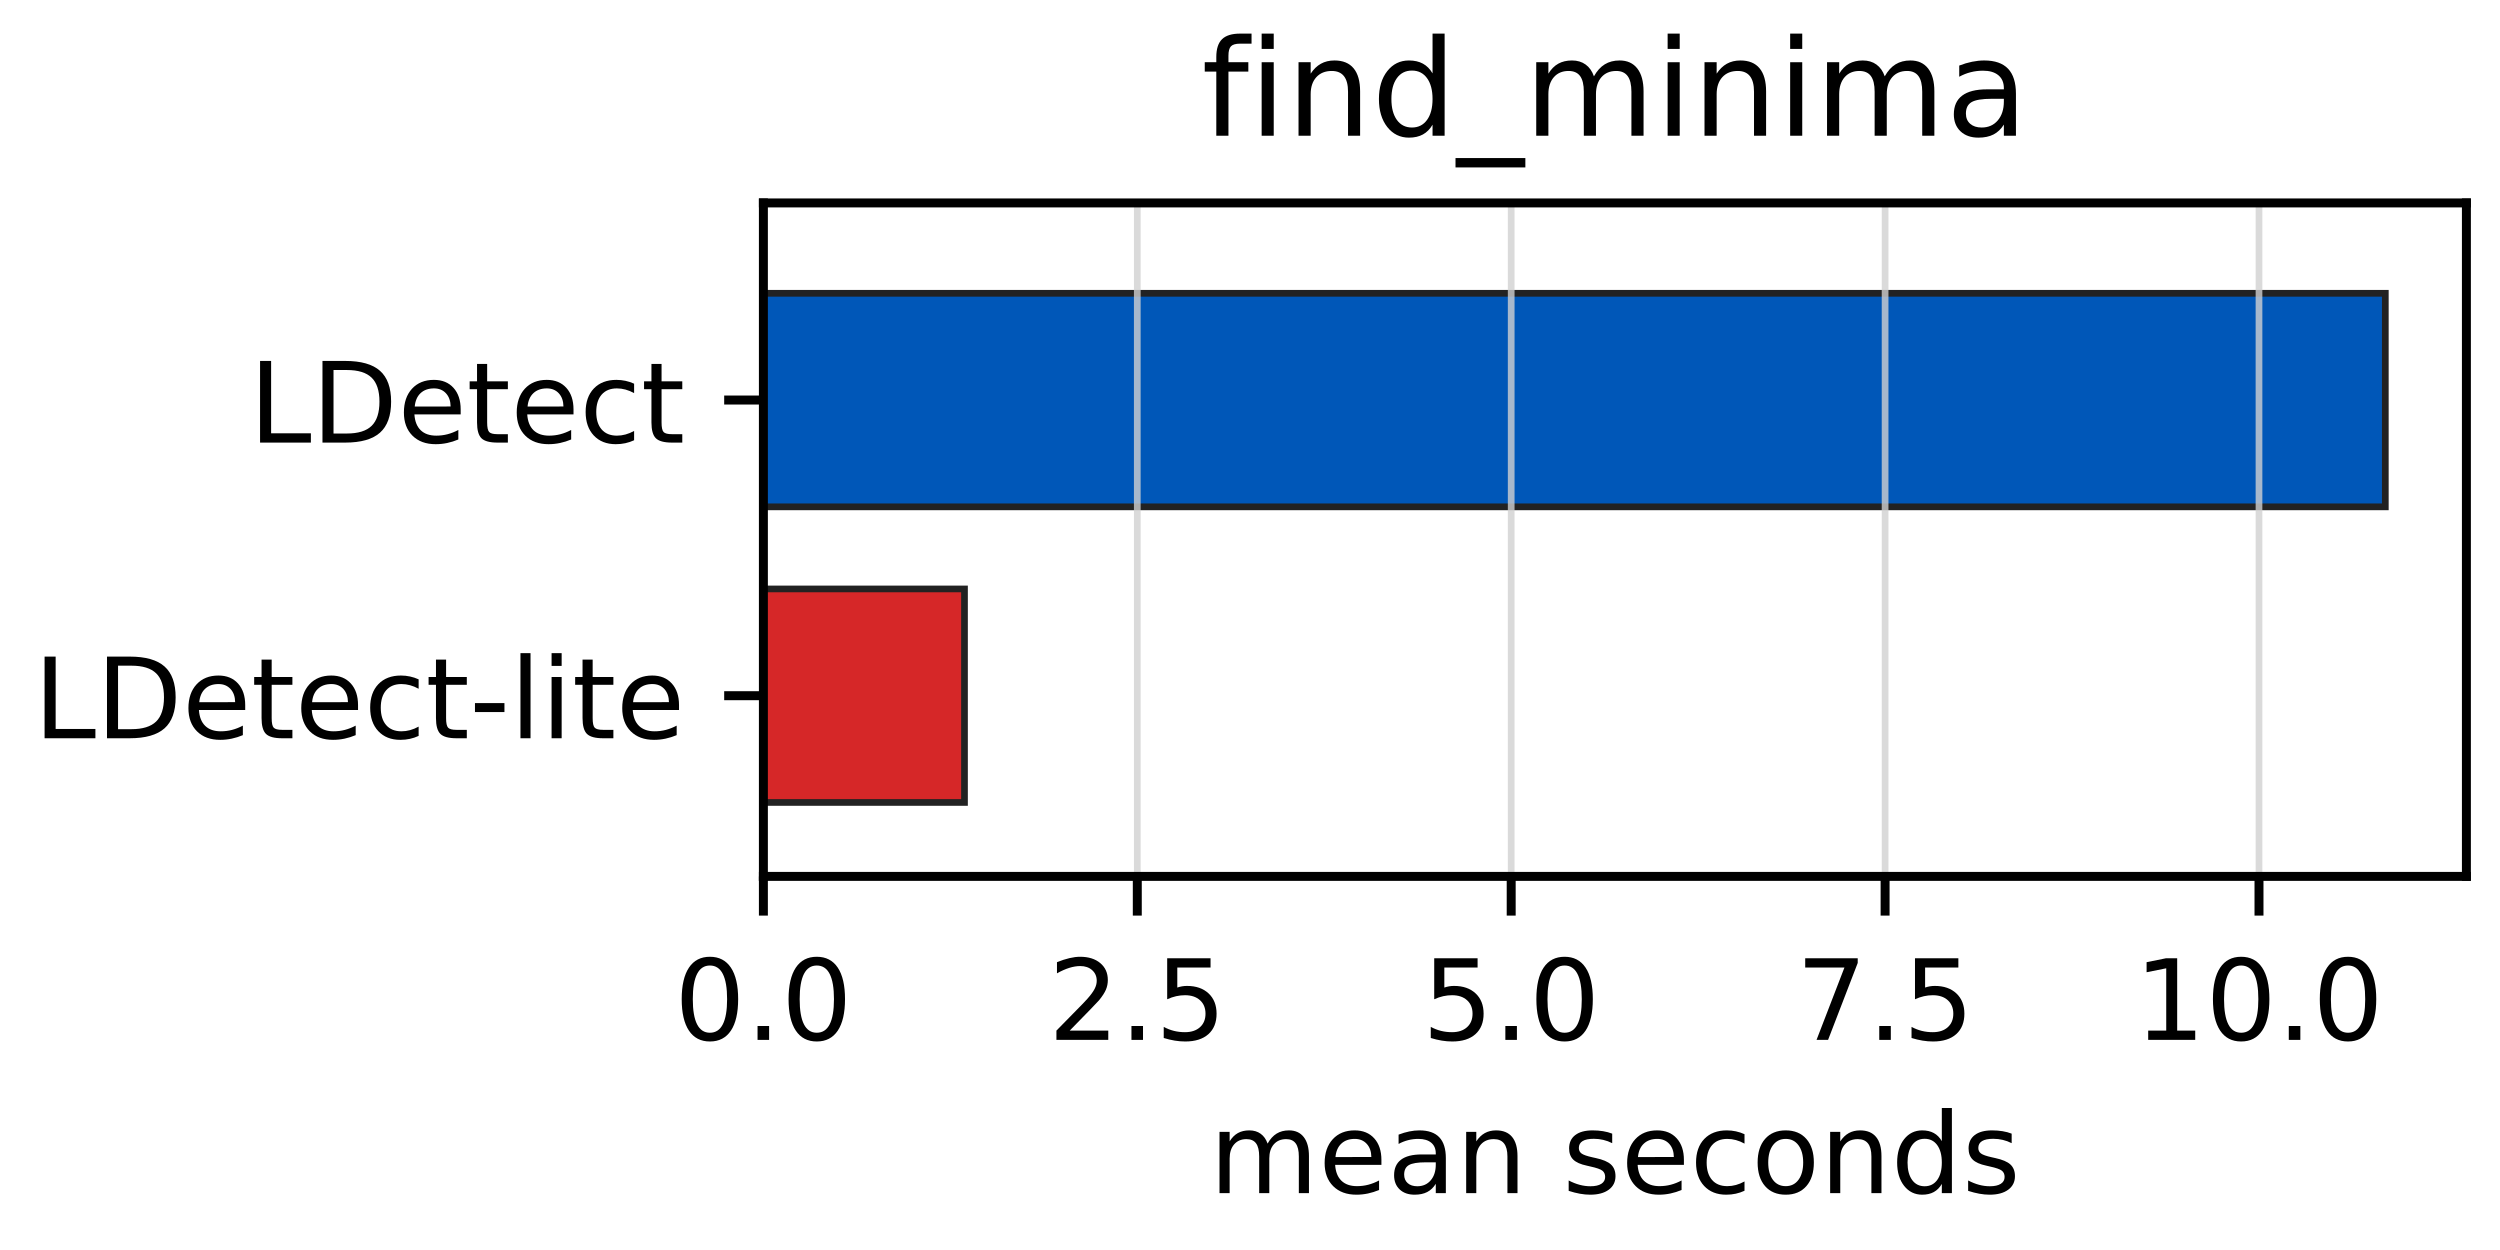
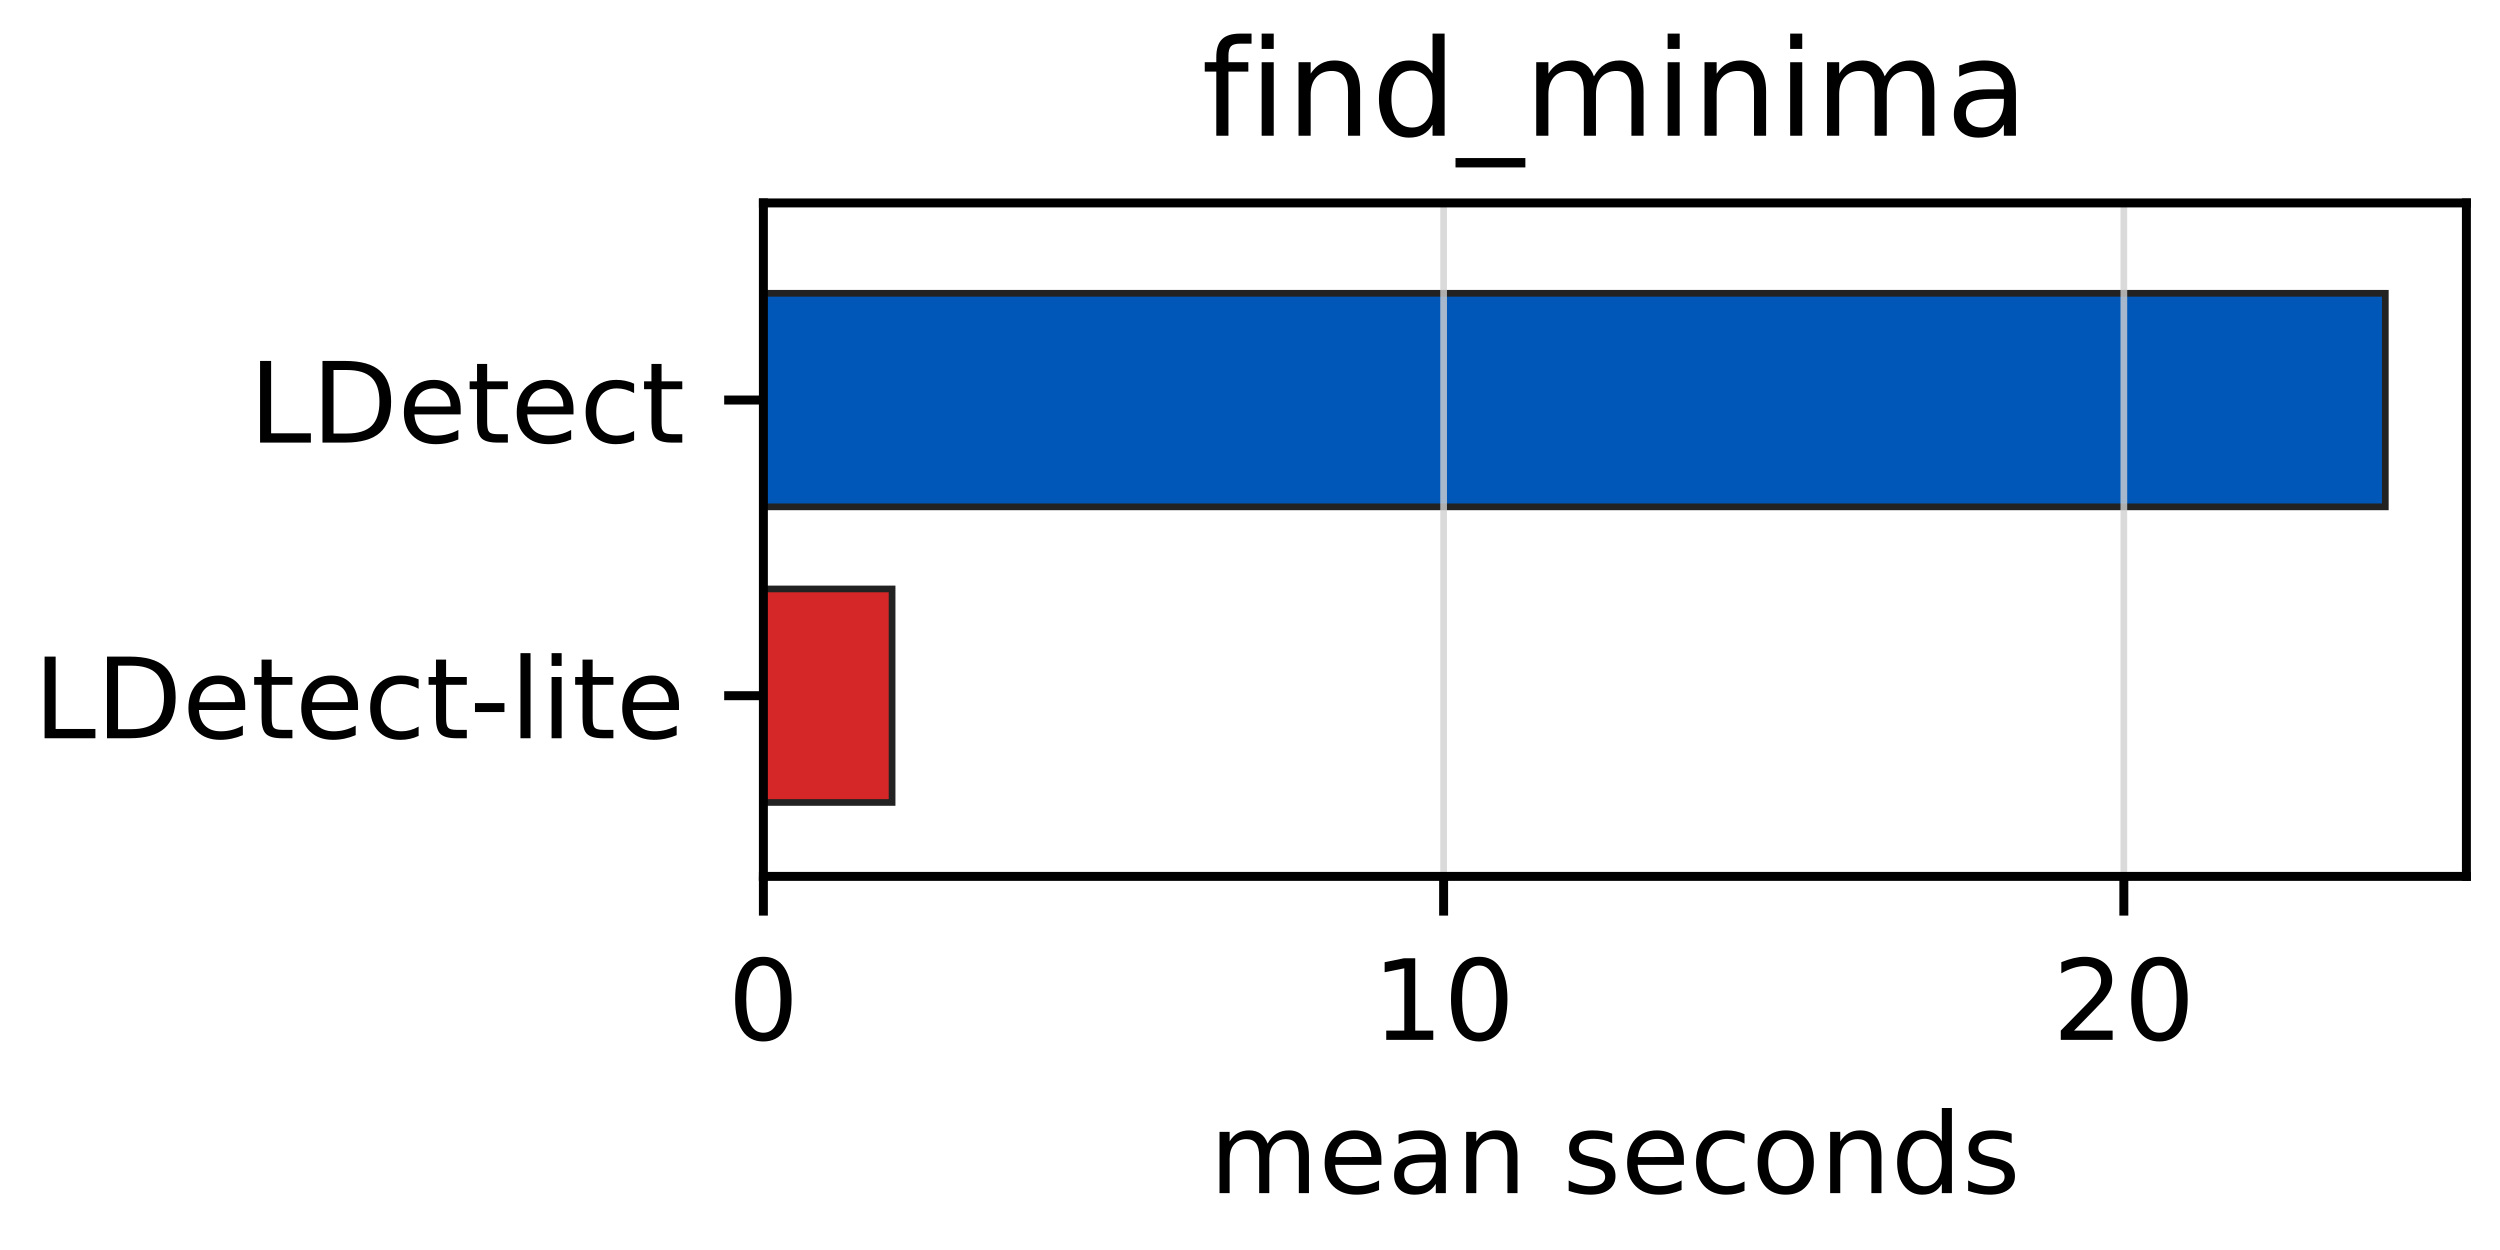
<svg xmlns="http://www.w3.org/2000/svg" xmlns:xlink="http://www.w3.org/1999/xlink" width="223.2pt" height="111.6pt" viewBox="0 0 223.2 111.6" version="1.1">
  <defs>
    <style type="text/css">*{stroke-linejoin: round; stroke-linecap: butt}</style>
  </defs>
  <g id="figure_1">
    <g id="patch_1">
      <path d="M 0 111.6  L 223.2 111.6  L 223.2 0  L 0 0  z " style="fill: #ffffff" />
    </g>
    <g id="axes_1">
      <g id="patch_2">
        <path d="M 68.155 78.244  L 220.2 78.244  L 220.2 18.118  L 68.155 18.118  z " style="fill: #ffffff" />
      </g>
      <g id="patch_3">
-         <path d="M 68.155 26.184  L 212.96 26.184  L 212.96 45.248  L 68.155 45.248  z " clip-path="url(#pa05d038be9)" style="fill: #0057b8; stroke: #222222; stroke-width: 0.6; stroke-linejoin: miter" />
+         <path d="M 68.155 26.184  L 212.96 26.184  L 212.96 45.248  L 68.155 45.248  z " clip-path="url(#p28244e8edf)" style="fill: #0057b8; stroke: #222222; stroke-width: 0.6; stroke-linejoin: miter" />
      </g>
      <g id="patch_4">
-         <path d="M 68.155 52.58  L 86.109 52.58  L 86.109 71.644  L 68.155 71.644  z " clip-path="url(#pa05d038be9)" style="fill: #d62728; stroke: #222222; stroke-width: 0.6; stroke-linejoin: miter" />
+         <path d="M 68.155 52.58  L 79.645 52.58  L 79.645 71.644  L 68.155 71.644  z " clip-path="url(#p28244e8edf)" style="fill: #d62728; stroke: #222222; stroke-width: 0.6; stroke-linejoin: miter" />
      </g>
      <g id="matplotlib.axis_1">
        <g id="xtick_1">
          <g id="line2d_1">
-             <path d="M 68.155 78.244  L 68.155 18.118  " clip-path="url(#pa05d038be9)" style="fill: none; stroke: #d0d0d0; stroke-opacity: 0.8; stroke-width: 0.6; stroke-linecap: square" />
+             <path d="M 68.155 78.244  L 68.155 18.118  " clip-path="url(#p28244e8edf)" style="fill: none; stroke: #d0d0d0; stroke-opacity: 0.8; stroke-width: 0.6; stroke-linecap: square" />
          </g>
          <g id="line2d_2">
            <defs>
-               <path id="m7fd5e8f4ef" d="M 0 0  L 0 3.5  " style="stroke: #000000; stroke-width: 0.8" />
+               <path id="mc2363aea32" d="M 0 0  L 0 3.5  " style="stroke: #000000; stroke-width: 0.8" />
            </defs>
            <g>
-               <use xlink:href="#m7fd5e8f4ef" x="68.155" y="78.244" style="stroke: #000000; stroke-width: 0.8" />
+               <use xlink:href="#mc2363aea32" x="68.155" y="78.244" style="stroke: #000000; stroke-width: 0.8" />
            </g>
          </g>
          <g id="text_1">
-             <g transform="translate(60.20336 92.84195) scale(0.1 -0.1)">
+             <g transform="translate(64.97368 92.84195) scale(0.1 -0.1)">
              <defs>
                <path id="DejaVuSans-30" d="M 2034 4250  Q 1547 4250 1301 3770  Q 1056 3291 1056 2328  Q 1056 1369 1301 889  Q 1547 409 2034 409  Q 2525 409 2770 889  Q 3016 1369 3016 2328  Q 3016 3291 2770 3770  Q 2525 4250 2034 4250  z M 2034 4750  Q 2819 4750 3233 4129  Q 3647 3509 3647 2328  Q 3647 1150 3233 529  Q 2819 -91 2034 -91  Q 1250 -91 836 529  Q 422 1150 422 2328  Q 422 3509 836 4129  Q 1250 4750 2034 4750  z " transform="scale(0.015625)" />
-                 <path id="DejaVuSans-2e" d="M 684 794  L 1344 794  L 1344 0  L 684 0  L 684 794  z " transform="scale(0.015625)" />
              </defs>
              <use xlink:href="#DejaVuSans-30" />
-               <use xlink:href="#DejaVuSans-2e" transform="translate(63.62305 0)" />
-               <use xlink:href="#DejaVuSans-30" transform="translate(95.41016 0)" />
            </g>
          </g>
        </g>
        <g id="xtick_2">
          <g id="line2d_3">
-             <path d="M 101.537 78.244  L 101.537 18.118  " clip-path="url(#pa05d038be9)" style="fill: none; stroke: #d0d0d0; stroke-opacity: 0.8; stroke-width: 0.6; stroke-linecap: square" />
+             <path d="M 128.886 78.244  L 128.886 18.118  " clip-path="url(#p28244e8edf)" style="fill: none; stroke: #d0d0d0; stroke-opacity: 0.8; stroke-width: 0.6; stroke-linecap: square" />
          </g>
          <g id="line2d_4">
            <g>
-               <use xlink:href="#m7fd5e8f4ef" x="101.537" y="78.244" style="stroke: #000000; stroke-width: 0.8" />
+               <use xlink:href="#mc2363aea32" x="128.886" y="78.244" style="stroke: #000000; stroke-width: 0.8" />
            </g>
          </g>
          <g id="text_2">
-             <g transform="translate(93.58533 92.84195) scale(0.1 -0.1)">
-               <defs>
-                 <path id="DejaVuSans-32" d="M 1228 531  L 3431 531  L 3431 0  L 469 0  L 469 531  Q 828 903 1448 1529  Q 2069 2156 2228 2338  Q 2531 2678 2651 2914  Q 2772 3150 2772 3378  Q 2772 3750 2511 3984  Q 2250 4219 1831 4219  Q 1534 4219 1204 4116  Q 875 4013 500 3803  L 500 4441  Q 881 4594 1212 4672  Q 1544 4750 1819 4750  Q 2544 4750 2975 4387  Q 3406 4025 3406 3419  Q 3406 3131 3298 2873  Q 3191 2616 2906 2266  Q 2828 2175 2409 1742  Q 1991 1309 1228 531  z " transform="scale(0.015625)" />
-                 <path id="DejaVuSans-35" d="M 691 4666  L 3169 4666  L 3169 4134  L 1269 4134  L 1269 2991  Q 1406 3038 1543 3061  Q 1681 3084 1819 3084  Q 2600 3084 3056 2656  Q 3513 2228 3513 1497  Q 3513 744 3044 326  Q 2575 -91 1722 -91  Q 1428 -91 1123 -41  Q 819 9 494 109  L 494 744  Q 775 591 1075 516  Q 1375 441 1709 441  Q 2250 441 2565 725  Q 2881 1009 2881 1497  Q 2881 1984 2565 2268  Q 2250 2553 1709 2553  Q 1456 2553 1204 2497  Q 953 2441 691 2322  L 691 4666  z " transform="scale(0.015625)" />
-               </defs>
-               <use xlink:href="#DejaVuSans-32" />
-               <use xlink:href="#DejaVuSans-2e" transform="translate(63.62305 0)" />
-               <use xlink:href="#DejaVuSans-35" transform="translate(95.41016 0)" />
+             <g transform="translate(122.5233 92.84195) scale(0.1 -0.1)">
+               <defs>
+                 <path id="DejaVuSans-31" d="M 794 531  L 1825 531  L 1825 4091  L 703 3866  L 703 4441  L 1819 4666  L 2450 4666  L 2450 531  L 3481 531  L 3481 0  L 794 0  L 794 531  z " transform="scale(0.015625)" />
+               </defs>
+               <use xlink:href="#DejaVuSans-31" />
+               <use xlink:href="#DejaVuSans-30" transform="translate(63.62305 0)" />
            </g>
          </g>
        </g>
        <g id="xtick_3">
          <g id="line2d_5">
-             <path d="M 134.919 78.244  L 134.919 18.118  " clip-path="url(#pa05d038be9)" style="fill: none; stroke: #d0d0d0; stroke-opacity: 0.8; stroke-width: 0.6; stroke-linecap: square" />
+             <path d="M 189.617 78.244  L 189.617 18.118  " clip-path="url(#p28244e8edf)" style="fill: none; stroke: #d0d0d0; stroke-opacity: 0.8; stroke-width: 0.6; stroke-linecap: square" />
          </g>
          <g id="line2d_6">
            <g>
-               <use xlink:href="#m7fd5e8f4ef" x="134.919" y="78.244" style="stroke: #000000; stroke-width: 0.8" />
+               <use xlink:href="#mc2363aea32" x="189.617" y="78.244" style="stroke: #000000; stroke-width: 0.8" />
            </g>
          </g>
          <g id="text_3">
-             <g transform="translate(126.9673 92.84195) scale(0.1 -0.1)">
-               <use xlink:href="#DejaVuSans-35" />
-               <use xlink:href="#DejaVuSans-2e" transform="translate(63.62305 0)" />
-               <use xlink:href="#DejaVuSans-30" transform="translate(95.41016 0)" />
-             </g>
-           </g>
-         </g>
-         <g id="xtick_4">
-           <g id="line2d_7">
-             <path d="M 168.301 78.244  L 168.301 18.118  " clip-path="url(#pa05d038be9)" style="fill: none; stroke: #d0d0d0; stroke-opacity: 0.8; stroke-width: 0.6; stroke-linecap: square" />
-           </g>
-           <g id="line2d_8">
-             <g>
-               <use xlink:href="#m7fd5e8f4ef" x="168.301" y="78.244" style="stroke: #000000; stroke-width: 0.8" />
-             </g>
-           </g>
-           <g id="text_4">
-             <g transform="translate(160.3493 92.84195) scale(0.1 -0.1)">
-               <defs>
-                 <path id="DejaVuSans-37" d="M 525 4666  L 3525 4666  L 3525 4397  L 1831 0  L 1172 0  L 2766 4134  L 525 4134  L 525 4666  z " transform="scale(0.015625)" />
-               </defs>
-               <use xlink:href="#DejaVuSans-37" />
-               <use xlink:href="#DejaVuSans-2e" transform="translate(63.62305 0)" />
-               <use xlink:href="#DejaVuSans-35" transform="translate(95.41016 0)" />
-             </g>
-           </g>
-         </g>
-         <g id="xtick_5">
-           <g id="line2d_9">
-             <path d="M 201.683 78.244  L 201.683 18.118  " clip-path="url(#pa05d038be9)" style="fill: none; stroke: #d0d0d0; stroke-opacity: 0.8; stroke-width: 0.6; stroke-linecap: square" />
-           </g>
-           <g id="line2d_10">
-             <g>
-               <use xlink:href="#m7fd5e8f4ef" x="201.683" y="78.244" style="stroke: #000000; stroke-width: 0.8" />
-             </g>
-           </g>
-           <g id="text_5">
-             <g transform="translate(190.55 92.84195) scale(0.1 -0.1)">
-               <defs>
-                 <path id="DejaVuSans-31" d="M 794 531  L 1825 531  L 1825 4091  L 703 3866  L 703 4441  L 1819 4666  L 2450 4666  L 2450 531  L 3481 531  L 3481 0  L 794 0  L 794 531  z " transform="scale(0.015625)" />
-               </defs>
-               <use xlink:href="#DejaVuSans-31" />
+             <g transform="translate(183.2542 92.84195) scale(0.1 -0.1)">
+               <defs>
+                 <path id="DejaVuSans-32" d="M 1228 531  L 3431 531  L 3431 0  L 469 0  L 469 531  Q 828 903 1448 1529  Q 2069 2156 2228 2338  Q 2531 2678 2651 2914  Q 2772 3150 2772 3378  Q 2772 3750 2511 3984  Q 2250 4219 1831 4219  Q 1534 4219 1204 4116  Q 875 4013 500 3803  L 500 4441  Q 881 4594 1212 4672  Q 1544 4750 1819 4750  Q 2544 4750 2975 4387  Q 3406 4025 3406 3419  Q 3406 3131 3298 2873  Q 3191 2616 2906 2266  Q 2828 2175 2409 1742  Q 1991 1309 1228 531  z " transform="scale(0.015625)" />
+               </defs>
+               <use xlink:href="#DejaVuSans-32" />
              <use xlink:href="#DejaVuSans-30" transform="translate(63.62305 0)" />
-               <use xlink:href="#DejaVuSans-2e" transform="translate(127.2461 0)" />
-               <use xlink:href="#DejaVuSans-30" transform="translate(159.0332 0)" />
-             </g>
-           </g>
-         </g>
-         <g id="text_6">
+             </g>
+           </g>
+         </g>
+         <g id="text_4">
          <g transform="translate(107.9711 106.5201) scale(0.1 -0.1)">
            <defs>
              <path id="DejaVuSans-6d" d="M 3328 2828  Q 3544 3216 3844 3400  Q 4144 3584 4550 3584  Q 5097 3584 5394 3201  Q 5691 2819 5691 2113  L 5691 0  L 5113 0  L 5113 2094  Q 5113 2597 4934 2840  Q 4756 3084 4391 3084  Q 3944 3084 3684 2787  Q 3425 2491 3425 1978  L 3425 0  L 2847 0  L 2847 2094  Q 2847 2600 2669 2842  Q 2491 3084 2119 3084  Q 1678 3084 1418 2786  Q 1159 2488 1159 1978  L 1159 0  L 581 0  L 581 3500  L 1159 3500  L 1159 2956  Q 1356 3278 1631 3431  Q 1906 3584 2284 3584  Q 2666 3584 2933 3390  Q 3200 3197 3328 2828  z " transform="scale(0.015625)" />
              <path id="DejaVuSans-65" d="M 3597 1894  L 3597 1613  L 953 1613  Q 991 1019 1311 708  Q 1631 397 2203 397  Q 2534 397 2845 478  Q 3156 559 3463 722  L 3463 178  Q 3153 47 2828 -22  Q 2503 -91 2169 -91  Q 1331 -91 842 396  Q 353 884 353 1716  Q 353 2575 817 3079  Q 1281 3584 2069 3584  Q 2775 3584 3186 3129  Q 3597 2675 3597 1894  z M 3022 2063  Q 3016 2534 2758 2815  Q 2500 3097 2075 3097  Q 1594 3097 1305 2825  Q 1016 2553 972 2059  L 3022 2063  z " transform="scale(0.015625)" />
              <path id="DejaVuSans-61" d="M 2194 1759  Q 1497 1759 1228 1600  Q 959 1441 959 1056  Q 959 750 1161 570  Q 1363 391 1709 391  Q 2188 391 2477 730  Q 2766 1069 2766 1631  L 2766 1759  L 2194 1759  z M 3341 1997  L 3341 0  L 2766 0  L 2766 531  Q 2569 213 2275 61  Q 1981 -91 1556 -91  Q 1019 -91 701 211  Q 384 513 384 1019  Q 384 1609 779 1909  Q 1175 2209 1959 2209  L 2766 2209  L 2766 2266  Q 2766 2663 2505 2880  Q 2244 3097 1772 3097  Q 1472 3097 1187 3025  Q 903 2953 641 2809  L 641 3341  Q 956 3463 1253 3523  Q 1550 3584 1831 3584  Q 2591 3584 2966 3190  Q 3341 2797 3341 1997  z " transform="scale(0.015625)" />
              <path id="DejaVuSans-6e" d="M 3513 2113  L 3513 0  L 2938 0  L 2938 2094  Q 2938 2591 2744 2837  Q 2550 3084 2163 3084  Q 1697 3084 1428 2787  Q 1159 2491 1159 1978  L 1159 0  L 581 0  L 581 3500  L 1159 3500  L 1159 2956  Q 1366 3272 1645 3428  Q 1925 3584 2291 3584  Q 2894 3584 3203 3211  Q 3513 2838 3513 2113  z " transform="scale(0.015625)" />
              <path id="DejaVuSans-20" transform="scale(0.015625)" />
              <path id="DejaVuSans-73" d="M 2834 3397  L 2834 2853  Q 2591 2978 2328 3040  Q 2066 3103 1784 3103  Q 1356 3103 1142 2972  Q 928 2841 928 2578  Q 928 2378 1081 2264  Q 1234 2150 1697 2047  L 1894 2003  Q 2506 1872 2764 1633  Q 3022 1394 3022 966  Q 3022 478 2636 193  Q 2250 -91 1575 -91  Q 1294 -91 989 -36  Q 684 19 347 128  L 347 722  Q 666 556 975 473  Q 1284 391 1588 391  Q 1994 391 2212 530  Q 2431 669 2431 922  Q 2431 1156 2273 1281  Q 2116 1406 1581 1522  L 1381 1569  Q 847 1681 609 1914  Q 372 2147 372 2553  Q 372 3047 722 3315  Q 1072 3584 1716 3584  Q 2034 3584 2315 3537  Q 2597 3491 2834 3397  z " transform="scale(0.015625)" />
              <path id="DejaVuSans-63" d="M 3122 3366  L 3122 2828  Q 2878 2963 2633 3030  Q 2388 3097 2138 3097  Q 1578 3097 1268 2742  Q 959 2388 959 1747  Q 959 1106 1268 751  Q 1578 397 2138 397  Q 2388 397 2633 464  Q 2878 531 3122 666  L 3122 134  Q 2881 22 2623 -34  Q 2366 -91 2075 -91  Q 1284 -91 818 406  Q 353 903 353 1747  Q 353 2603 823 3093  Q 1294 3584 2113 3584  Q 2378 3584 2631 3529  Q 2884 3475 3122 3366  z " transform="scale(0.015625)" />
              <path id="DejaVuSans-6f" d="M 1959 3097  Q 1497 3097 1228 2736  Q 959 2375 959 1747  Q 959 1119 1226 758  Q 1494 397 1959 397  Q 2419 397 2687 759  Q 2956 1122 2956 1747  Q 2956 2369 2687 2733  Q 2419 3097 1959 3097  z M 1959 3584  Q 2709 3584 3137 3096  Q 3566 2609 3566 1747  Q 3566 888 3137 398  Q 2709 -91 1959 -91  Q 1206 -91 779 398  Q 353 888 353 1747  Q 353 2609 779 3096  Q 1206 3584 1959 3584  z " transform="scale(0.015625)" />
              <path id="DejaVuSans-64" d="M 2906 2969  L 2906 4863  L 3481 4863  L 3481 0  L 2906 0  L 2906 525  Q 2725 213 2448 61  Q 2172 -91 1784 -91  Q 1150 -91 751 415  Q 353 922 353 1747  Q 353 2572 751 3078  Q 1150 3584 1784 3584  Q 2172 3584 2448 3432  Q 2725 3281 2906 2969  z M 947 1747  Q 947 1113 1208 752  Q 1469 391 1925 391  Q 2381 391 2643 752  Q 2906 1113 2906 1747  Q 2906 2381 2643 2742  Q 2381 3103 1925 3103  Q 1469 3103 1208 2742  Q 947 2381 947 1747  z " transform="scale(0.015625)" />
            </defs>
            <use xlink:href="#DejaVuSans-6d" />
            <use xlink:href="#DejaVuSans-65" transform="translate(97.41211 0)" />
            <use xlink:href="#DejaVuSans-61" transform="translate(158.9355 0)" />
            <use xlink:href="#DejaVuSans-6e" transform="translate(220.2148 0)" />
            <use xlink:href="#DejaVuSans-20" transform="translate(283.5938 0)" />
            <use xlink:href="#DejaVuSans-73" transform="translate(315.3809 0)" />
            <use xlink:href="#DejaVuSans-65" transform="translate(367.4805 0)" />
            <use xlink:href="#DejaVuSans-63" transform="translate(429.0039 0)" />
            <use xlink:href="#DejaVuSans-6f" transform="translate(483.9844 0)" />
            <use xlink:href="#DejaVuSans-6e" transform="translate(545.166 0)" />
            <use xlink:href="#DejaVuSans-64" transform="translate(608.5449 0)" />
            <use xlink:href="#DejaVuSans-73" transform="translate(672.0215 0)" />
          </g>
        </g>
      </g>
      <g id="matplotlib.axis_2">
        <g id="ytick_1">
-           <g id="line2d_11">
+           <g id="line2d_7">
            <defs>
-               <path id="m74ed12bf1d" d="M 0 0  L -3.5 0  " style="stroke: #000000; stroke-width: 0.8" />
+               <path id="m9dc2a2a2f6" d="M 0 0  L -3.5 0  " style="stroke: #000000; stroke-width: 0.8" />
            </defs>
            <g>
-               <use xlink:href="#m74ed12bf1d" x="68.155" y="35.716" style="stroke: #000000; stroke-width: 0.8" />
-             </g>
-           </g>
-           <g id="text_7">
+               <use xlink:href="#m9dc2a2a2f6" x="68.155" y="35.716" style="stroke: #000000; stroke-width: 0.8" />
+             </g>
+           </g>
+           <g id="text_5">
            <g transform="translate(22.23774 39.51519) scale(0.1 -0.1)">
              <defs>
                <path id="DejaVuSans-4c" d="M 628 4666  L 1259 4666  L 1259 531  L 3531 531  L 3531 0  L 628 0  L 628 4666  z " transform="scale(0.015625)" />
                <path id="DejaVuSans-44" d="M 1259 4147  L 1259 519  L 2022 519  Q 2988 519 3436 956  Q 3884 1394 3884 2338  Q 3884 3275 3436 3711  Q 2988 4147 2022 4147  L 1259 4147  z M 628 4666  L 1925 4666  Q 3281 4666 3915 4102  Q 4550 3538 4550 2338  Q 4550 1131 3912 565  Q 3275 0 1925 0  L 628 0  L 628 4666  z " transform="scale(0.015625)" />
                <path id="DejaVuSans-74" d="M 1172 4494  L 1172 3500  L 2356 3500  L 2356 3053  L 1172 3053  L 1172 1153  Q 1172 725 1289 603  Q 1406 481 1766 481  L 2356 481  L 2356 0  L 1766 0  Q 1100 0 847 248  Q 594 497 594 1153  L 594 3053  L 172 3053  L 172 3500  L 594 3500  L 594 4494  L 1172 4494  z " transform="scale(0.015625)" />
              </defs>
              <use xlink:href="#DejaVuSans-4c" />
              <use xlink:href="#DejaVuSans-44" transform="translate(55.71289 0)" />
              <use xlink:href="#DejaVuSans-65" transform="translate(132.7148 0)" />
              <use xlink:href="#DejaVuSans-74" transform="translate(194.2383 0)" />
              <use xlink:href="#DejaVuSans-65" transform="translate(233.4473 0)" />
              <use xlink:href="#DejaVuSans-63" transform="translate(294.9707 0)" />
              <use xlink:href="#DejaVuSans-74" transform="translate(349.9512 0)" />
            </g>
          </g>
        </g>
        <g id="ytick_2">
-           <g id="line2d_12">
-             <g>
-               <use xlink:href="#m74ed12bf1d" x="68.155" y="62.112" style="stroke: #000000; stroke-width: 0.8" />
-             </g>
-           </g>
-           <g id="text_8">
+           <g id="line2d_8">
+             <g>
+               <use xlink:href="#m9dc2a2a2f6" x="68.155" y="62.112" style="stroke: #000000; stroke-width: 0.8" />
+             </g>
+           </g>
+           <g id="text_6">
            <g transform="translate(3.00024 65.91159) scale(0.1 -0.1)">
              <defs>
                <path id="DejaVuSans-2d" d="M 313 2009  L 1997 2009  L 1997 1497  L 313 1497  L 313 2009  z " transform="scale(0.015625)" />
                <path id="DejaVuSans-6c" d="M 603 4863  L 1178 4863  L 1178 0  L 603 0  L 603 4863  z " transform="scale(0.015625)" />
                <path id="DejaVuSans-69" d="M 603 3500  L 1178 3500  L 1178 0  L 603 0  L 603 3500  z M 603 4863  L 1178 4863  L 1178 4134  L 603 4134  L 603 4863  z " transform="scale(0.015625)" />
              </defs>
              <use xlink:href="#DejaVuSans-4c" />
              <use xlink:href="#DejaVuSans-44" transform="translate(55.71289 0)" />
              <use xlink:href="#DejaVuSans-65" transform="translate(132.7148 0)" />
              <use xlink:href="#DejaVuSans-74" transform="translate(194.2383 0)" />
              <use xlink:href="#DejaVuSans-65" transform="translate(233.4473 0)" />
              <use xlink:href="#DejaVuSans-63" transform="translate(294.9707 0)" />
              <use xlink:href="#DejaVuSans-74" transform="translate(349.9512 0)" />
              <use xlink:href="#DejaVuSans-2d" transform="translate(389.1602 0)" />
              <use xlink:href="#DejaVuSans-6c" transform="translate(425.2441 0)" />
              <use xlink:href="#DejaVuSans-69" transform="translate(453.0273 0)" />
              <use xlink:href="#DejaVuSans-74" transform="translate(480.8105 0)" />
              <use xlink:href="#DejaVuSans-65" transform="translate(520.0195 0)" />
            </g>
          </g>
        </g>
      </g>
      <g id="patch_5">
        <path d="M 68.155 78.244  L 68.155 18.118  " style="fill: none; stroke: #000000; stroke-width: 0.8; stroke-linejoin: miter; stroke-linecap: square" />
      </g>
      <g id="patch_6">
        <path d="M 220.2 78.244  L 220.2 18.118  " style="fill: none; stroke: #000000; stroke-width: 0.8; stroke-linejoin: miter; stroke-linecap: square" />
      </g>
      <g id="patch_7">
        <path d="M 68.155 78.244  L 220.2 78.244  " style="fill: none; stroke: #000000; stroke-width: 0.8; stroke-linejoin: miter; stroke-linecap: square" />
      </g>
      <g id="patch_8">
        <path d="M 68.155 18.118  L 220.2 18.118  " style="fill: none; stroke: #000000; stroke-width: 0.8; stroke-linejoin: miter; stroke-linecap: square" />
      </g>
-       <g id="text_9">
+       <g id="text_7">
        <g transform="translate(107.2848 12.11837) scale(0.12 -0.12)">
          <defs>
            <path id="DejaVuSans-66" d="M 2375 4863  L 2375 4384  L 1825 4384  Q 1516 4384 1395 4259  Q 1275 4134 1275 3809  L 1275 3500  L 2222 3500  L 2222 3053  L 1275 3053  L 1275 0  L 697 0  L 697 3053  L 147 3053  L 147 3500  L 697 3500  L 697 3744  Q 697 4328 969 4595  Q 1241 4863 1831 4863  L 2375 4863  z " transform="scale(0.015625)" />
            <path id="DejaVuSans-5f" d="M 3263 -1063  L 3263 -1509  L -63 -1509  L -63 -1063  L 3263 -1063  z " transform="scale(0.015625)" />
          </defs>
          <use xlink:href="#DejaVuSans-66" />
          <use xlink:href="#DejaVuSans-69" transform="translate(35.20508 0)" />
          <use xlink:href="#DejaVuSans-6e" transform="translate(62.98828 0)" />
          <use xlink:href="#DejaVuSans-64" transform="translate(126.3672 0)" />
          <use xlink:href="#DejaVuSans-5f" transform="translate(189.8438 0)" />
          <use xlink:href="#DejaVuSans-6d" transform="translate(239.8438 0)" />
          <use xlink:href="#DejaVuSans-69" transform="translate(337.2559 0)" />
          <use xlink:href="#DejaVuSans-6e" transform="translate(365.0391 0)" />
          <use xlink:href="#DejaVuSans-69" transform="translate(428.418 0)" />
          <use xlink:href="#DejaVuSans-6d" transform="translate(456.2012 0)" />
          <use xlink:href="#DejaVuSans-61" transform="translate(553.6133 0)" />
        </g>
      </g>
    </g>
  </g>
  <defs>
-     <clipPath id="pa05d038be9">
+     <clipPath id="p28244e8edf">
      <rect x="68.155" y="18.118" width="152.045" height="60.125" />
    </clipPath>
  </defs>
</svg>
